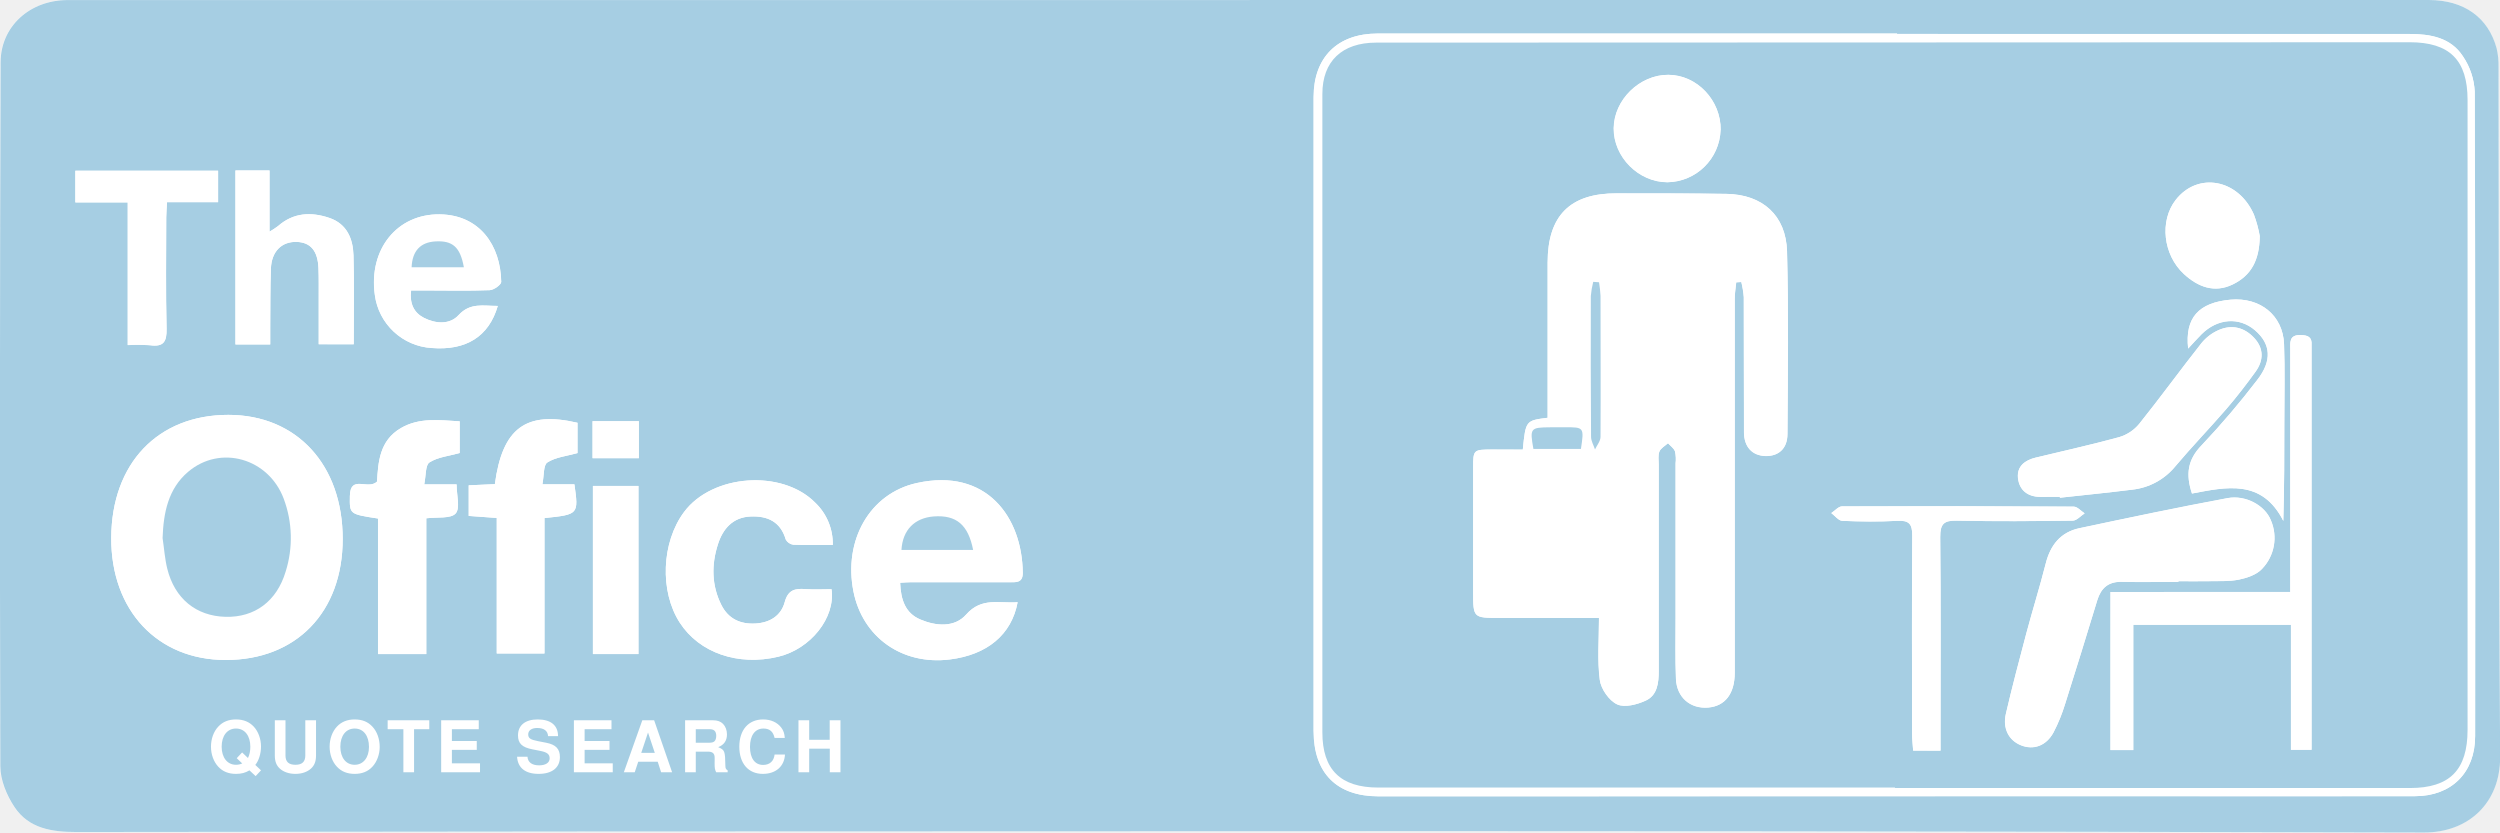
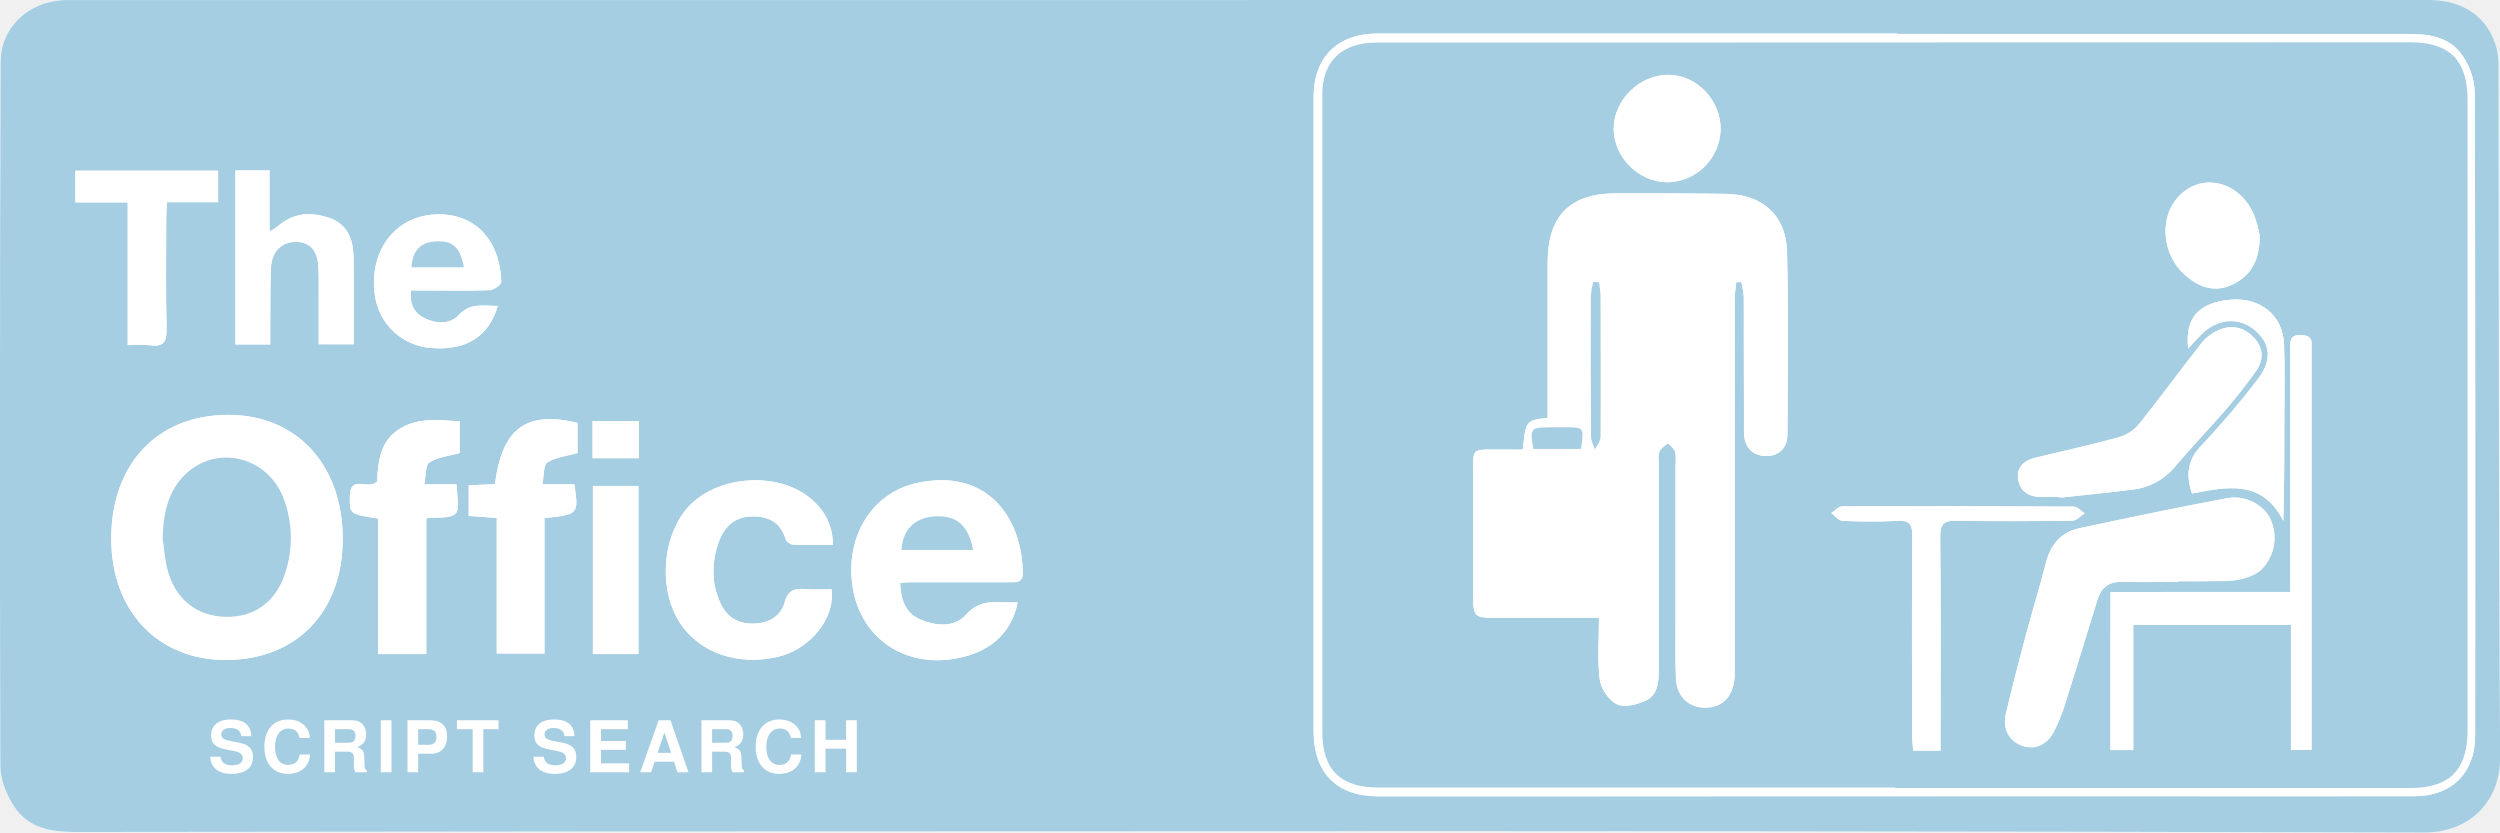
<svg xmlns="http://www.w3.org/2000/svg" id="Layer_1" data-name="Layer 1" viewBox="0 0 841.69 280.28">
  <defs>
    <style>.cls-1{fill:#fff;}.cls-2{fill:#a6cee3;}</style>
  </defs>
  <path class="cls-1" d="M723.54,164.85v0h-138l-260,0c-12.79,0-22.55,9-22.58,21q-.21,118.49-.09,237c0,4.62,2.16,9.79,4.79,13.72,4.78,7.18,12.54,8.39,20.78,8.38q175-.24,350-.24,220.21,0,440.44.41c14.65,0,25.74-9.67,25.62-25.64-.57-77.32-.41-154.65-.54-232a25,25,0,0,0-.65-6.41c-2.79-10.42-11-16.24-22.84-16.24Z" transform="translate(-302.83 -164.85)" />
  <path class="cls-2" d="M723.54,164.85h397c11.8,0,20,5.82,22.84,16.24a25,25,0,0,1,.65,6.41c.13,77.32,0,154.65.54,232,.12,16-11,25.68-25.62,25.64q-220.22-.57-440.44-.41-175,0-350,.24c-8.24,0-16-1.2-20.78-8.38-2.63-3.93-4.78-9.1-4.79-13.72q-.3-118.49.09-237c0-12.07,9.79-21,22.58-21l260,0h138Zm218,11.43v-.12H766.58c-13.47,0-21.52,8-21.52,21.38l0,213.42c0,14.17,7.79,22,21.87,22l251.91-.05q48.48,0,97,0c12.4,0,20.3-7.95,20.3-20.28q0-108.45-.14-216.91a23.17,23.17,0,0,0-4-11.95c-4.12-6.25-10.89-7.49-18.08-7.48Q1027.72,176.35,941.51,176.28ZM378.82,387.05c23.79,0,39.38-16.11,39.39-40.73,0-25-15.46-41.77-38.49-41.79-23.74,0-39.33,16.35-39.44,41.41C340.18,370.35,355.84,387.05,378.82,387.05Zm227.07-26c1.47-.09,2.44-.19,3.42-.19q16.74,0,33.47,0c2.23,0,4.42.2,4.39-3.15C647,339,635,322.28,611.47,327.48c-15.87,3.5-24.73,19.35-21.3,36.53,3.09,15.45,16.45,24.86,32.46,22.86,12.57-1.56,20.79-8.37,22.81-19.27-6.05.5-12.06-1.81-17.33,4.16-3.91,4.42-10.11,3.92-15.45,1.65C607.62,371.27,606.1,366.75,605.89,361.05Zm-22.68-12.73a19.11,19.11,0,0,0-5.92-14.22c-11.17-11.32-34.71-9.63-44.18,3.15-7.61,10.25-8.24,26.71-1.43,37.24,6.58,10.18,19.64,14.69,33.17,11.46,10.83-2.58,19.3-13.1,17.92-22.72-2.9,0-5.89.18-8.84-.05-3.52-.27-5.82.31-6.92,4.39-1.24,4.6-5,6.91-9.79,7.2-5.1.3-9.19-1.55-11.54-6.25-3.31-6.6-3.36-13.56-1.16-20.4,1.66-5.2,5-9.13,11-9.38,5.7-.24,10.07,1.72,11.84,7.75a3.36,3.36,0,0,0,2.55,1.75C574.22,348.42,578.51,348.32,583.21,348.32Zm-87-20.4H485.44c.59-2.94.29-6.49,1.68-7.38,2.82-1.79,6.56-2.14,10.14-3.15v-10.2c-17.38-4.07-25.3,1.81-27.82,20.66l-8.81.4v10.3l9.44.68v45.62h16.07V339.27C497.65,338.06,497.65,338.06,496.22,327.92Zm-49.86,57.13v-45.7c3.73-.47,8.17.23,9.85-1.6s.35-6.13.35-9.82h-10.9c.62-2.95.36-6.5,1.77-7.4,2.82-1.8,6.57-2.14,10.17-3.16V306.7c-6.93-.4-13.56-1.32-19.73,2.24-7.37,4.23-7.7,11.74-8.11,18.06-3.06,2.94-9-2.48-9.13,4.87-.1,6.08-.17,6.08,9.47,7.55v45.63ZM421.92,280.76c0-10.31.21-20.12-.08-29.92-.16-5.59-2.21-10.61-8.09-12.61-6.16-2.11-12.13-1.83-17.33,2.75a30.85,30.85,0,0,1-2.85,1.87V222.24H382.1V280.8h11.71c0-2,0-3.81,0-5.59.06-6.66,0-13.32.23-20,.23-5.74,3.65-9.06,8.63-8.93,4.7.13,7.15,3,7.38,8.84.13,3.33.07,6.66.08,10,0,5.11,0,10.22,0,15.62Zm48.5-12.91c-4.89,0-9.25-1.2-13.17,3.09-3,3.29-7.74,2.94-11.69.91-3.34-1.71-4.86-4.76-4.31-9.21h5c7.16,0,14.33.18,21.48-.1,1.38-.05,3.89-1.84,3.87-2.79-.21-12.24-7.22-22.55-20.69-22.73-14.35-.19-24,11.74-21.87,27.08A20.58,20.58,0,0,0,448.19,282C459.7,282.93,467.4,278.2,470.42,267.85Zm-94.16-45.51H328.2V233h17.63v48a60.15,60.15,0,0,1,7.56.06c4.54.63,5.62-1.23,5.52-5.58-.3-12.48-.12-25-.11-37.48,0-1.57.16-3.15.27-5.11h17.19ZM517.78,385.05V328.46H502.45v56.59Zm.14-78.4H502.33v12.46h15.59Z" transform="translate(-302.83 -164.85)" />
  <path class="cls-1" d="M941.51,176.28q86.22,0,172.43,0c7.19,0,14,1.23,18.08,7.48a23.17,23.17,0,0,1,4,11.95q.35,108.45.14,216.91c0,12.33-7.9,20.26-20.3,20.28q-48.48.09-97,0L767,432.94c-14.08,0-21.87-7.81-21.87-22l0-213.42c0-13.37,8.05-21.37,21.52-21.38H941.51ZM940.82,430v.11h173.46c13.43,0,19.39-6.06,19.39-19.62q0-106,0-211.95c0-13.43-6-19.47-19.54-19.47l-112.48.05q-117.72,0-235.45.08c-11.48,0-18.08,6.31-18.09,17.28q0,107.48,0,215c0,12.55,6.16,18.57,18.78,18.57Z" transform="translate(-302.83 -164.85)" />
  <path class="cls-1" d="M378.82,387.05c-23,0-38.64-16.7-38.54-41.11.11-25.06,15.7-41.42,39.44-41.41,23,0,38.51,16.83,38.49,41.79C418.2,370.94,402.61,387.05,378.82,387.05Zm-21.25-41c.52,3.44.75,7,1.59,10.31,2.5,10.07,9.72,15.93,19.58,16.18S396,367.3,399,357.3a37.65,37.65,0,0,0-.65-24.49c-5.08-13.63-21.34-18.34-32.23-9.05C359.46,329.44,357.86,337.53,357.57,346Z" transform="translate(-302.83 -164.85)" />
  <path class="cls-1" d="M605.89,361.05c.21,5.7,1.73,10.22,6.77,12.36,5.34,2.27,11.54,2.77,15.45-1.65,5.27-6,11.28-3.66,17.33-4.16-2,10.9-10.24,17.71-22.81,19.27-16,2-29.37-7.41-32.46-22.86-3.43-17.18,5.43-33,21.3-36.53C635,322.28,647,339,647.17,357.74c0,3.35-2.16,3.16-4.39,3.15q-16.74,0-33.47,0C608.33,360.86,607.36,361,605.89,361.05Zm24.57-11c-1.67-8.53-5.65-11.84-13.22-11.28-6.5.49-10.53,4.57-10.91,11.28Z" transform="translate(-302.83 -164.85)" />
  <path class="cls-1" d="M583.21,348.32c-4.7,0-9,.1-13.27-.08a3.36,3.36,0,0,1-2.55-1.75c-1.77-6-6.14-8-11.84-7.75-6,.25-9.37,4.18-11,9.38-2.2,6.84-2.15,13.8,1.16,20.4,2.35,4.7,6.44,6.55,11.54,6.25,4.79-.29,8.55-2.6,9.79-7.2,1.1-4.08,3.4-4.66,6.92-4.39,3,.23,5.94.05,8.84.05,1.38,9.62-7.09,20.14-17.92,22.72-13.53,3.23-26.59-1.28-33.17-11.46-6.81-10.53-6.18-27,1.43-37.24,9.47-12.78,33-14.47,44.18-3.15A19.11,19.11,0,0,1,583.21,348.32Z" transform="translate(-302.83 -164.85)" />
  <path class="cls-1" d="M496.22,327.92c1.43,10.14,1.43,10.14-10.08,11.35v45.58H470.07V339.23l-9.44-.68v-10.3l8.81-.4c2.52-18.85,10.44-24.73,27.82-20.66v10.2c-3.58,1-7.32,1.36-10.14,3.15-1.39.89-1.09,4.44-1.68,7.38Z" transform="translate(-302.83 -164.85)" />
  <path class="cls-1" d="M446.36,385.05H430.1V339.42c-9.64-1.47-9.57-1.47-9.47-7.55.13-7.35,6.07-1.93,9.13-4.87.41-6.32.74-13.83,8.11-18.06,6.17-3.56,12.8-2.64,19.73-2.24v10.67c-3.6,1-7.35,1.36-10.17,3.16-1.41.9-1.15,4.45-1.77,7.4h10.9c0,3.69,1.26,8.08-.35,9.82s-6.12,1.13-9.85,1.6Z" transform="translate(-302.83 -164.85)" />
  <path class="cls-1" d="M421.92,280.76H410.13c0-5.4,0-10.51,0-15.62,0-3.33.05-6.66-.08-10-.23-5.85-2.68-8.71-7.38-8.84-5-.13-8.4,3.19-8.63,8.93-.27,6.65-.17,13.31-.23,20,0,1.78,0,3.56,0,5.59H382.1V222.24h11.47v20.61a30.85,30.85,0,0,0,2.85-1.87c5.2-4.58,11.17-4.86,17.33-2.75,5.88,2,7.93,7,8.09,12.61C422.13,260.64,421.92,270.45,421.92,280.76Z" transform="translate(-302.83 -164.85)" />
  <path class="cls-1" d="M470.42,267.85c-3,10.35-10.72,15.08-22.23,14.18A20.58,20.58,0,0,1,429,264.1c-2.1-15.34,7.52-27.27,21.87-27.08,13.47.18,20.48,10.49,20.69,22.73,0,.95-2.49,2.74-3.87,2.79-7.15.28-14.32.11-21.48.1h-5c-.55,4.45,1,7.5,4.31,9.21,3.95,2,8.68,2.38,11.69-.91C461.17,266.65,465.53,267.9,470.42,267.85Zm-11.4-13c-1.24-6.83-3.83-9-9.64-8.7-5,.29-7.75,3.22-8,8.7Z" transform="translate(-302.83 -164.85)" />
  <path class="cls-1" d="M376.26,222.34v10.6H359.07c-.11,2-.26,3.54-.27,5.11,0,12.5-.19,25,.11,37.48.1,4.35-1,6.21-5.52,5.58a60.15,60.15,0,0,0-7.56-.06V233H328.2V222.34Z" transform="translate(-302.83 -164.85)" />
  <path class="cls-1" d="M517.78,385.05H502.45V328.46h15.33Z" transform="translate(-302.83 -164.85)" />
  <path class="cls-1" d="M517.92,306.65v12.46H502.33V306.65Z" transform="translate(-302.83 -164.85)" />
  <path class="cls-2" d="M940.82,430h-174c-12.62,0-18.78-6-18.78-18.57q0-107.48,0-214.95c0-11,6.61-17.27,18.09-17.28q117.73-.06,235.45-.08l112.48-.05c13.53,0,19.54,6,19.54,19.47q0,106,0,212c0,13.56-6,19.61-19.39,19.62H940.82ZM815.52,316.22c-3.57,0-6.88,0-10.2,0-6.47,0-6.52,0-6.52,6.28q0,20.75,0,41.49c0,8.91,0,8.91,8.93,8.91h33.42c0,7.33-.6,14.19.27,20.87.4,3.06,3.13,7,5.85,8.24,2.52,1.18,6.76.06,9.67-1.29,3.85-1.79,4.33-5.88,4.32-9.93-.06-23.16,0-46.32,0-69.48,0-1.49-.29-3.14.24-4.44.46-1.13,1.89-1.87,2.89-2.78.82.92,2,1.7,2.36,2.77a12.09,12.09,0,0,1,.19,4v52c0,6.83-.15,13.67.12,20.49.24,6.31,4.83,10.22,10.85,9.73,5.7-.47,8.94-4.67,8.94-11.69q0-63,0-126c0-1.83.34-3.65.51-5.47l1.71-.1a31.83,31.83,0,0,1,.83,5.08c.06,15.16,0,30.33.07,45.49,0,4.94,2.78,7.82,7.09,8,4.48.16,7.51-2.45,7.54-7.4.13-20.49.39-41-.14-61.47-.31-12.13-8.25-19.16-20.36-19.37-12.32-.21-24.66-.15-37-.18-15.68-.05-23.22,7.51-23.24,23.31s0,31.33,0,47v5.25C816.49,306.44,816.49,306.44,815.52,316.22Zm220.74,44.54v-.26c3.33,0,6.66.06,10,0,3.5-.07,7.07.15,10.45-.54,2.76-.58,6-1.68,7.77-3.66A15,15,0,0,0,1067.4,340c-2-5-8.47-8.59-14.57-7.47-16.67,3.08-33.27,6.6-49.85,10.12-6.35,1.34-9.8,5.66-11.38,11.89-2,7.89-4.44,15.67-6.54,23.53-2.39,9-4.76,18-6.86,27-1.17,5,1,9.05,5.12,10.69s8.46.18,10.91-4.37a56.15,56.15,0,0,0,3.93-9.67c3.68-11.56,7.23-23.16,10.78-34.77,1.27-4.17,3.77-6.37,8.36-6.24C1023.61,360.89,1029.94,360.76,1036.26,360.76Zm-22.88,3.4v53.23h7.68V375.2h53.08v42.07h6.94v-5.4l0-128.38c0-.83,0-1.67,0-2.49.19-2.69-1.19-3.3-3.66-3.36-4-.1-3.5,2.58-3.5,5.06q0,37.71,0,75.43c0,1.91,0,3.82,0,6Zm-17.06-32,0,.27c8.1-.89,16.21-1.69,24.29-2.71a21.78,21.78,0,0,0,14.54-7.83c5.56-6.61,11.59-12.83,17.24-19.38,3.46-4,6.71-8.24,9.82-12.54,2.75-3.82,2.81-7.84-.54-11.39s-7.45-4.52-11.84-2.62a15.41,15.41,0,0,0-5.85,4.43c-7.11,9-13.84,18.29-21,27.23a13.94,13.94,0,0,1-6.72,4.42c-9.28,2.55-18.7,4.6-28.06,6.88-3.57.87-6.36,2.9-6,6.83.44,4.16,3.28,6.37,7.58,6.4C992,332.14,994.16,332.13,996.32,332.13Zm44.49-1.14c11.53-2.17,23.56-5,30.75,9.19.34-11.5.34-22.29.34-33.08,0-8.81.24-17.64-.09-26.45-.36-9.66-8-15.81-18-14.94-10.75,1-15.42,6.09-14.29,16.46,1.69-1.81,3.06-3.37,4.52-4.83,5.35-5.36,12.68-5.88,18-1.32s5.83,10.22.73,16.73a277.41,277.41,0,0,1-18.73,22C1039.33,319.64,1038.67,324.58,1040.81,331Zm-84.65,86.56v-4.9c0-22.33.14-44.66-.1-67,0-4.51,1.28-5.62,5.62-5.54,13,.27,26,.15,39,0,1.34,0,2.66-1.6,4-2.45-1.22-.79-2.44-2.25-3.67-2.26q-39-.24-78-.09c-1.21,0-2.41,1.47-3.62,2.25,1.23.92,2.43,2.56,3.7,2.62,6.16.26,12.34.34,18.49,0,4-.22,5.1,1.09,5.07,5-.18,22.16-.09,44.32-.06,66.49,0,1.91.22,3.82.35,5.86Zm-74-209c.09-10-8-18.51-17.61-18.55s-18.31,8.47-18.4,18,8.35,18.13,18.09,18.16A18.21,18.21,0,0,0,882.11,208.58Zm181.52,35.86a41.63,41.63,0,0,0-2-7.34c-5.25-12-18.92-14.49-26.35-4.92-5.48,7.06-4.25,18.45,2.78,24.93,4.75,4.37,10.2,6.51,16.4,3.52S1063.54,252.57,1063.63,244.44Z" transform="translate(-302.83 -164.85)" />
  <path class="cls-2" d="M357.57,346c.29-8.5,1.89-16.59,8.56-22.27,10.89-9.29,27.15-4.58,32.23,9.05A37.65,37.65,0,0,1,399,357.3c-3,10-10.42,15.48-20.27,15.22s-17.08-6.11-19.58-16.18C358.32,353,358.09,349.47,357.57,346Z" transform="translate(-302.83 -164.85)" />
  <path class="cls-2" d="M630.46,350H606.33c.38-6.71,4.41-10.79,10.91-11.28C624.81,338.19,628.79,341.5,630.46,350Z" transform="translate(-302.83 -164.85)" />
  <path class="cls-2" d="M459,254.83H441.41c.22-5.48,2.95-8.41,8-8.7C455.19,245.79,457.78,248,459,254.83Z" transform="translate(-302.83 -164.85)" />
  <path class="cls-1" d="M815.52,316.22c1-9.78,1-9.78,8.38-10.73v-5.25q0-23.49,0-47c0-15.8,7.56-23.36,23.24-23.31,12.32,0,24.66,0,37,.18,12.11.21,20,7.24,20.36,19.37.53,20.48.27,41,.14,61.47,0,5-3.06,7.56-7.54,7.4-4.31-.16-7.06-3-7.09-8-.09-15.16,0-30.33-.07-45.49a31.83,31.83,0,0,0-.83-5.08l-1.71.1c-.17,1.82-.51,3.64-.51,5.47q0,63,0,126c0,7-3.24,11.22-8.94,11.69-6,.49-10.61-3.42-10.85-9.73-.27-6.82-.11-13.66-.12-20.49v-52a12.09,12.09,0,0,0-.19-4c-.38-1.07-1.54-1.85-2.36-2.77-1,.91-2.43,1.65-2.89,2.78-.53,1.3-.24,2.95-.24,4.44,0,23.16,0,46.32,0,69.48,0,4-.47,8.14-4.32,9.93-2.91,1.35-7.15,2.47-9.67,1.29-2.72-1.28-5.45-5.18-5.85-8.24-.87-6.68-.27-13.54-.27-20.87H807.74c-8.94,0-8.93,0-8.93-8.91q0-20.75,0-41.49c0-6.23.05-6.27,6.52-6.28C808.64,316.21,812,316.22,815.52,316.22Zm25.67-56.34-2-.14a29.36,29.36,0,0,0-.81,4.77q-.06,23.72.08,47.42c0,1.42.87,2.83,1.33,4.24.65-1.41,1.85-2.83,1.86-4.25.13-15.81.09-31.61,0-47.42A42.62,42.62,0,0,0,841.19,259.88ZM835.09,316c1.1-7.3,1-7.38-5.35-7.31-1.66,0-3.32,0-5,0-6.72.05-6.91.29-5.67,7.29Z" transform="translate(-302.83 -164.85)" />
  <path class="cls-1" d="M1036.26,360.76c-6.32,0-12.65.13-19,0-4.59-.13-7.09,2.07-8.36,6.24-3.55,11.61-7.1,23.21-10.78,34.77a56.15,56.15,0,0,1-3.93,9.67c-2.45,4.55-6.68,6.05-10.91,4.37s-6.29-5.69-5.12-10.69c2.1-9.05,4.47-18,6.86-27,2.1-7.86,4.54-15.64,6.54-23.53,1.58-6.23,5-10.55,11.38-11.89,16.58-3.52,33.18-7,49.85-10.12,6.1-1.12,12.6,2.49,14.57,7.47a15,15,0,0,1-2.94,16.29c-1.79,2-5,3.08-7.77,3.66-3.38.69-7,.47-10.45.54-3.32.08-6.65,0-10,0Z" transform="translate(-302.83 -164.85)" />
  <path class="cls-1" d="M1013.38,364.16h60.53c0-2.21,0-4.12,0-6q0-37.72,0-75.43c0-2.48-.55-5.16,3.5-5.06,2.47.06,3.85.67,3.66,3.36,0,.82,0,1.66,0,2.49l0,128.38v5.4h-6.94V375.2h-53.08v42.19h-7.68Z" transform="translate(-302.83 -164.85)" />
  <path class="cls-1" d="M996.32,332.13c-2.16,0-4.32,0-6.48,0-4.3,0-7.14-2.24-7.58-6.4-.41-3.93,2.38-6,6-6.83,9.36-2.28,18.78-4.33,28.06-6.88a13.94,13.94,0,0,0,6.72-4.42c7.17-8.94,13.9-18.23,21-27.23a15.41,15.41,0,0,1,5.85-4.43c4.39-1.9,8.56-.87,11.84,2.62s3.29,7.57.54,11.39c-3.11,4.3-6.36,8.52-9.82,12.54-5.65,6.55-11.68,12.77-17.24,19.38a21.78,21.78,0,0,1-14.54,7.83c-8.08,1-16.19,1.82-24.29,2.71Z" transform="translate(-302.83 -164.85)" />
  <path class="cls-1" d="M1040.81,331c-2.14-6.41-1.48-11.35,3.24-16.21a277.41,277.41,0,0,0,18.73-22c5.1-6.51,4.6-12.12-.73-16.73s-12.61-4-18,1.32c-1.46,1.46-2.83,3-4.52,4.83-1.13-10.37,3.54-15.51,14.29-16.46,9.92-.87,17.59,5.28,18,14.94.33,8.81.09,17.64.09,26.45,0,10.79,0,21.58-.34,33.08C1064.37,326,1052.34,328.82,1040.81,331Z" transform="translate(-302.83 -164.85)" />
  <path class="cls-1" d="M956.16,417.55h-9.23c-.13-2-.35-3.95-.35-5.86,0-22.17-.12-44.33.06-66.49,0-3.95-1.06-5.26-5.07-5-6.15.34-12.33.26-18.49,0-1.27-.06-2.47-1.7-3.7-2.62,1.21-.78,2.41-2.25,3.62-2.25q39-.15,78,.09c1.23,0,2.45,1.47,3.67,2.26-1.33.85-2.65,2.43-4,2.45-13,.19-26,.31-39,0-4.34-.08-5.67,1-5.62,5.54.24,22.32.1,44.65.1,67Z" transform="translate(-302.83 -164.85)" />
  <path class="cls-1" d="M882.11,208.58a18.21,18.21,0,0,1-17.92,17.64c-9.74,0-18.17-8.5-18.09-18.16s8.77-18.08,18.4-18S882.2,198.58,882.11,208.58Z" transform="translate(-302.83 -164.85)" />
  <path class="cls-1" d="M1063.63,244.44c-.09,8.13-3.08,13.27-9.14,16.19s-11.65.85-16.4-3.52c-7-6.48-8.26-17.87-2.78-24.93,7.43-9.57,21.1-7.08,26.35,4.92A41.63,41.63,0,0,1,1063.63,244.44Z" transform="translate(-302.83 -164.85)" />
  <path class="cls-2" d="M841.19,259.88a42.62,42.62,0,0,1,.5,4.62c0,15.81.09,31.61,0,47.42,0,1.42-1.21,2.84-1.86,4.25-.46-1.41-1.32-2.82-1.33-4.24q-.16-23.71-.08-47.42a29.36,29.36,0,0,1,.81-4.77Z" transform="translate(-302.83 -164.85)" />
  <path class="cls-2" d="M835.09,316h-16c-1.24-7-1.05-7.24,5.67-7.29,1.66,0,3.32,0,5,0C836.12,308.66,836.19,308.74,835.09,316Z" transform="translate(-302.83 -164.85)" />
-   <text fill="#FFF" font-family="Helvetica" x="70" y="260" font-size="24" letter-spacing="2px" font-weight="700">QUOTE SEARCH</text>
+   <text fill="#FFF" font-family="Helvetica" x="70" y="260" font-size="24" letter-spacing="2px" font-weight="700">SCRIPT SEARCH</text>
</svg>
